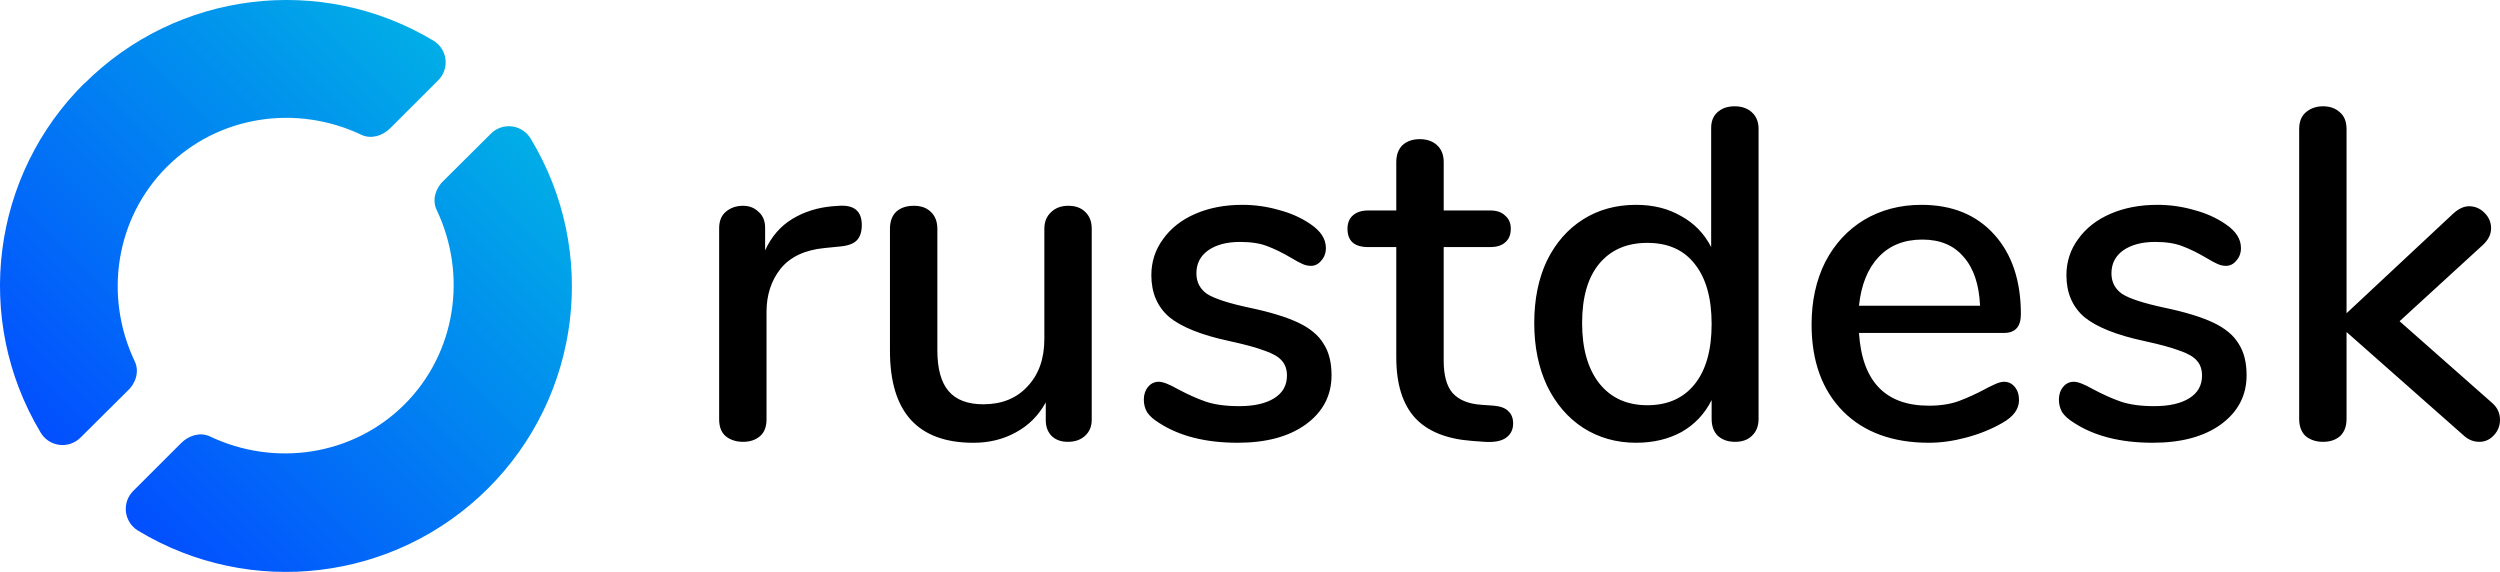
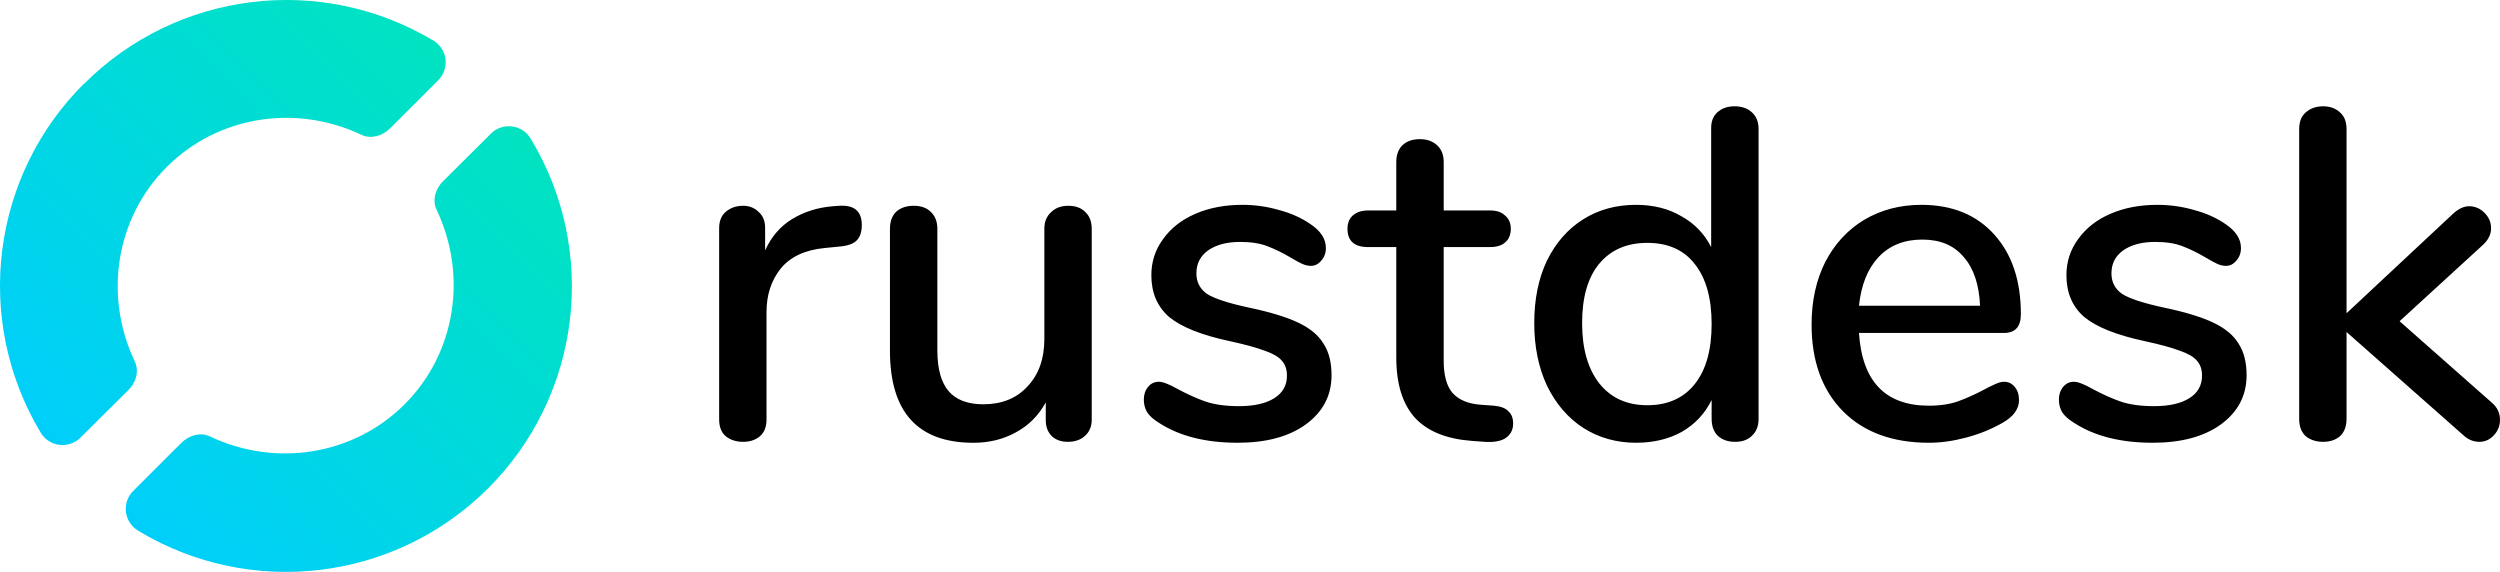
<svg xmlns="http://www.w3.org/2000/svg" xmlns:xlink="http://www.w3.org/1999/xlink" viewBox="66.993 897.484 113.652 26">
  <defs>
    <linearGradient id="a" x1=".148" x2=".845" y1=".851" y2=".154" gradientTransform="matrix(26.301 0 0 26.331 90.674 911.757)" gradientUnits="userSpaceOnUse">
-       <stop offset="0" stop-color="#004ba6" style="stop-color:#024eff;stop-opacity:1" />
-       <stop offset="1" stop-color="#00bfe1" style="stop-color:#01aee6;stop-opacity:1" />
+       <stop offset="0" stop-color="#004ba6" style="stop-color:#00CEFB;stop-opacity:1" />
+       <stop offset="1" stop-color="#00E3C0" style="stop-color:#00E3C0;stop-opacity:1" />
    </linearGradient>
    <linearGradient xlink:href="#a" id="c" x1=".148" x2=".845" y1=".851" y2=".154" gradientTransform="matrix(26.00048 0 0 25.99935 66.993 897.485)" gradientUnits="userSpaceOnUse" />
  </defs>
  <linearGradient id="b" x1=".148" x2=".845" y1=".851" y2=".154" gradientTransform="matrix(26.301 0 0 26.331 90.674 911.757)" gradientUnits="userSpaceOnUse">
-     <stop offset="0" stop-color="#004ba6" style="stop-color:#0071ff;stop-opacity:1" />
-     <stop offset="1" stop-color="#00bfe1" style="stop-color:#00bfe1;stop-opacity:1" />
+     <stop offset="0" stop-color="#004ba6" style="stop-color:#00CEFB;stop-opacity:1" />
+     <stop offset="1" stop-color="#00E3C0" style="stop-color:#00E3C0;stop-opacity:1" />
  </linearGradient>
  <path d="M105.147 906.839q1.024-.064 1.024.875 0 .469-.235.704-.234.234-.81.277l-.64.064q-1.344.128-2.006.939-.64.81-.64 1.962v4.886q0 .512-.298.768-.3.256-.768.256-.47 0-.79-.256-.298-.256-.298-.768v-8.683q0-.49.298-.747.32-.277.79-.277.426 0 .704.277.298.256.298.726v1.024q.427-.939 1.238-1.43.81-.49 1.834-.576zm10.411 0q.49 0 .768.277.298.278.298.768v8.683q0 .448-.298.725-.3.278-.79.278-.448 0-.725-.256-.277-.278-.277-.726v-.81q-.491.896-1.366 1.365-.853.47-1.92.47-3.797 0-3.797-4.182v-5.547q0-.49.277-.768.299-.277.81-.277.492 0 .769.277.299.278.299.768v5.526q0 1.258.512 1.856.512.597 1.578.597 1.259 0 2.006-.81.768-.811.768-2.155v-5.014q0-.469.298-.746.299-.299.79-.299zm7.701 10.773q-2.176 0-3.563-.896-.384-.234-.554-.49-.15-.256-.15-.576 0-.342.192-.576.192-.235.49-.235.278 0 .876.341.64.342 1.237.555.619.213 1.536.213 1.024 0 1.6-.362.576-.363.576-1.024 0-.427-.235-.683-.213-.256-.768-.448-.554-.213-1.642-.448-1.878-.405-2.71-1.088-.81-.704-.81-1.899 0-.917.533-1.642.533-.747 1.472-1.152.939-.406 2.133-.406.854 0 1.664.235.81.213 1.43.64.703.47.703 1.088 0 .341-.213.576-.192.235-.47.235-.191 0-.383-.086-.192-.085-.512-.277-.576-.341-1.088-.533-.49-.192-1.237-.192-.896 0-1.451.384-.533.384-.533 1.045 0 .597.49.939.512.32 1.899.618 1.43.299 2.24.683.81.384 1.152.96.363.555.363 1.43 0 1.386-1.174 2.24-1.152.831-3.093.831zm11.648-1.685q.47.043.661.256.213.192.213.555 0 .426-.34.66-.32.214-.96.172l-.577-.043q-1.728-.128-2.581-1.045-.854-.94-.854-2.752v-5.014h-1.28q-.938 0-.938-.832 0-.384.234-.597.256-.235.704-.235h1.28v-2.197q0-.49.278-.768.298-.277.79-.277.49 0 .788.277.3.277.3.768v2.197h2.111q.448 0 .683.235.256.213.256.597 0 .406-.256.619-.235.213-.683.213h-2.112v5.163q0 1.003.405 1.472.427.47 1.28.533zm10.943-13.611q.491 0 .79.278.299.277.299.746v13.184q0 .491-.299.768-.277.278-.768.278-.49 0-.79-.278-.277-.277-.277-.768v-.853q-.469.939-1.365 1.45-.896.491-2.07.491-1.343 0-2.41-.682-1.045-.683-1.643-1.92-.576-1.238-.576-2.838 0-1.621.576-2.837.598-1.216 1.643-1.877 1.045-.662 2.41-.662 1.174 0 2.049.512.896.491 1.365 1.408v-5.418q0-.448.277-.704.3-.278.79-.278zm-3.967 13.59q1.386 0 2.154-.96t.768-2.731q0-1.77-.768-2.73-.746-.96-2.154-.96t-2.198.96q-.768.938-.768 2.687 0 1.75.79 2.752.79.982 2.176.982zm16.213-1.067q.299 0 .49.235.193.234.193.597 0 .619-.768 1.045-.747.427-1.643.662-.875.234-1.685.234-2.475 0-3.904-1.429-1.43-1.45-1.43-3.947 0-1.6.619-2.837.64-1.237 1.77-1.92 1.153-.683 2.603-.683 2.091 0 3.307 1.344 1.216 1.344 1.216 3.627 0 .853-.768.853h-6.592q.213 3.307 3.179 3.307.789 0 1.365-.213.576-.214 1.216-.555.064-.043.341-.17.299-.15.491-.15zm-3.712-6.464q-1.237 0-1.984.79-.747.789-.896 2.218h5.504q-.064-1.45-.747-2.219-.661-.789-1.877-.789zm10.475 9.237q-2.176 0-3.563-.896-.384-.234-.555-.49-.149-.256-.149-.576 0-.342.192-.576.192-.235.49-.235.278 0 .875.341.64.342 1.238.555.618.213 1.536.213 1.024 0 1.6-.362.576-.363.576-1.024 0-.427-.235-.683-.213-.256-.768-.448-.555-.213-1.643-.448-1.877-.405-2.709-1.088-.81-.704-.81-1.899 0-.917.533-1.642.533-.747 1.472-1.152.938-.406 2.133-.406.853 0 1.664.235.81.213 1.43.64.703.47.703 1.088 0 .341-.213.576-.192.235-.47.235-.191 0-.383-.086-.192-.085-.512-.277-.576-.341-1.088-.533-.491-.192-1.238-.192-.896 0-1.45.384-.534.384-.534 1.045 0 .597.491.939.512.32 1.899.618 1.429.299 2.24.683.81.384 1.152.96.362.555.362 1.43 0 1.386-1.173 2.24-1.152.831-3.093.831zm15.402-1.834q.384.32.384.789 0 .405-.277.704-.277.299-.661.299-.406 0-.726-.3l-5.312-4.692v3.946q0 .512-.298.79-.299.256-.768.256-.47 0-.79-.256-.298-.278-.298-.79v-13.162q0-.512.298-.768.32-.278.79-.278.469 0 .768.278.298.256.298.768v8.362l4.864-4.544q.363-.32.704-.32.406 0 .704.299.299.299.299.704 0 .405-.363.747l-3.797 3.477z" />
  <path fill="url(#b)" d="m89.318 903.552-2.135 2.122c-.376.337-.558.879-.347 1.337 1.422 2.976.882 6.524-1.452 8.856-2.335 2.331-5.887 2.87-8.866 1.449-.439-.197-.954-.03-1.292.312l-2.17 2.167a1.154 1.154 0 0 0 .208 1.81 13.005 13.005 0 0 0 15.91-1.912 12.97 12.97 0 0 0 1.956-15.887 1.154 1.154 0 0 0-1.812-.254zm-18.467-2.305a12.969 12.969 0 0 0-2.02 15.885 1.154 1.154 0 0 0 1.812.254l2.124-2.11c.385-.336.572-.884.359-1.348-1.423-2.976-.884-6.524 1.451-8.856 2.334-2.332 5.887-2.871 8.866-1.45.434.194.942.033 1.281-.3l2.182-2.18a1.152 1.152 0 0 0-.208-1.81 13.009 13.009 0 0 0-15.893 1.973z" style="fill:url(#c);stroke-width:.988" />
</svg>
